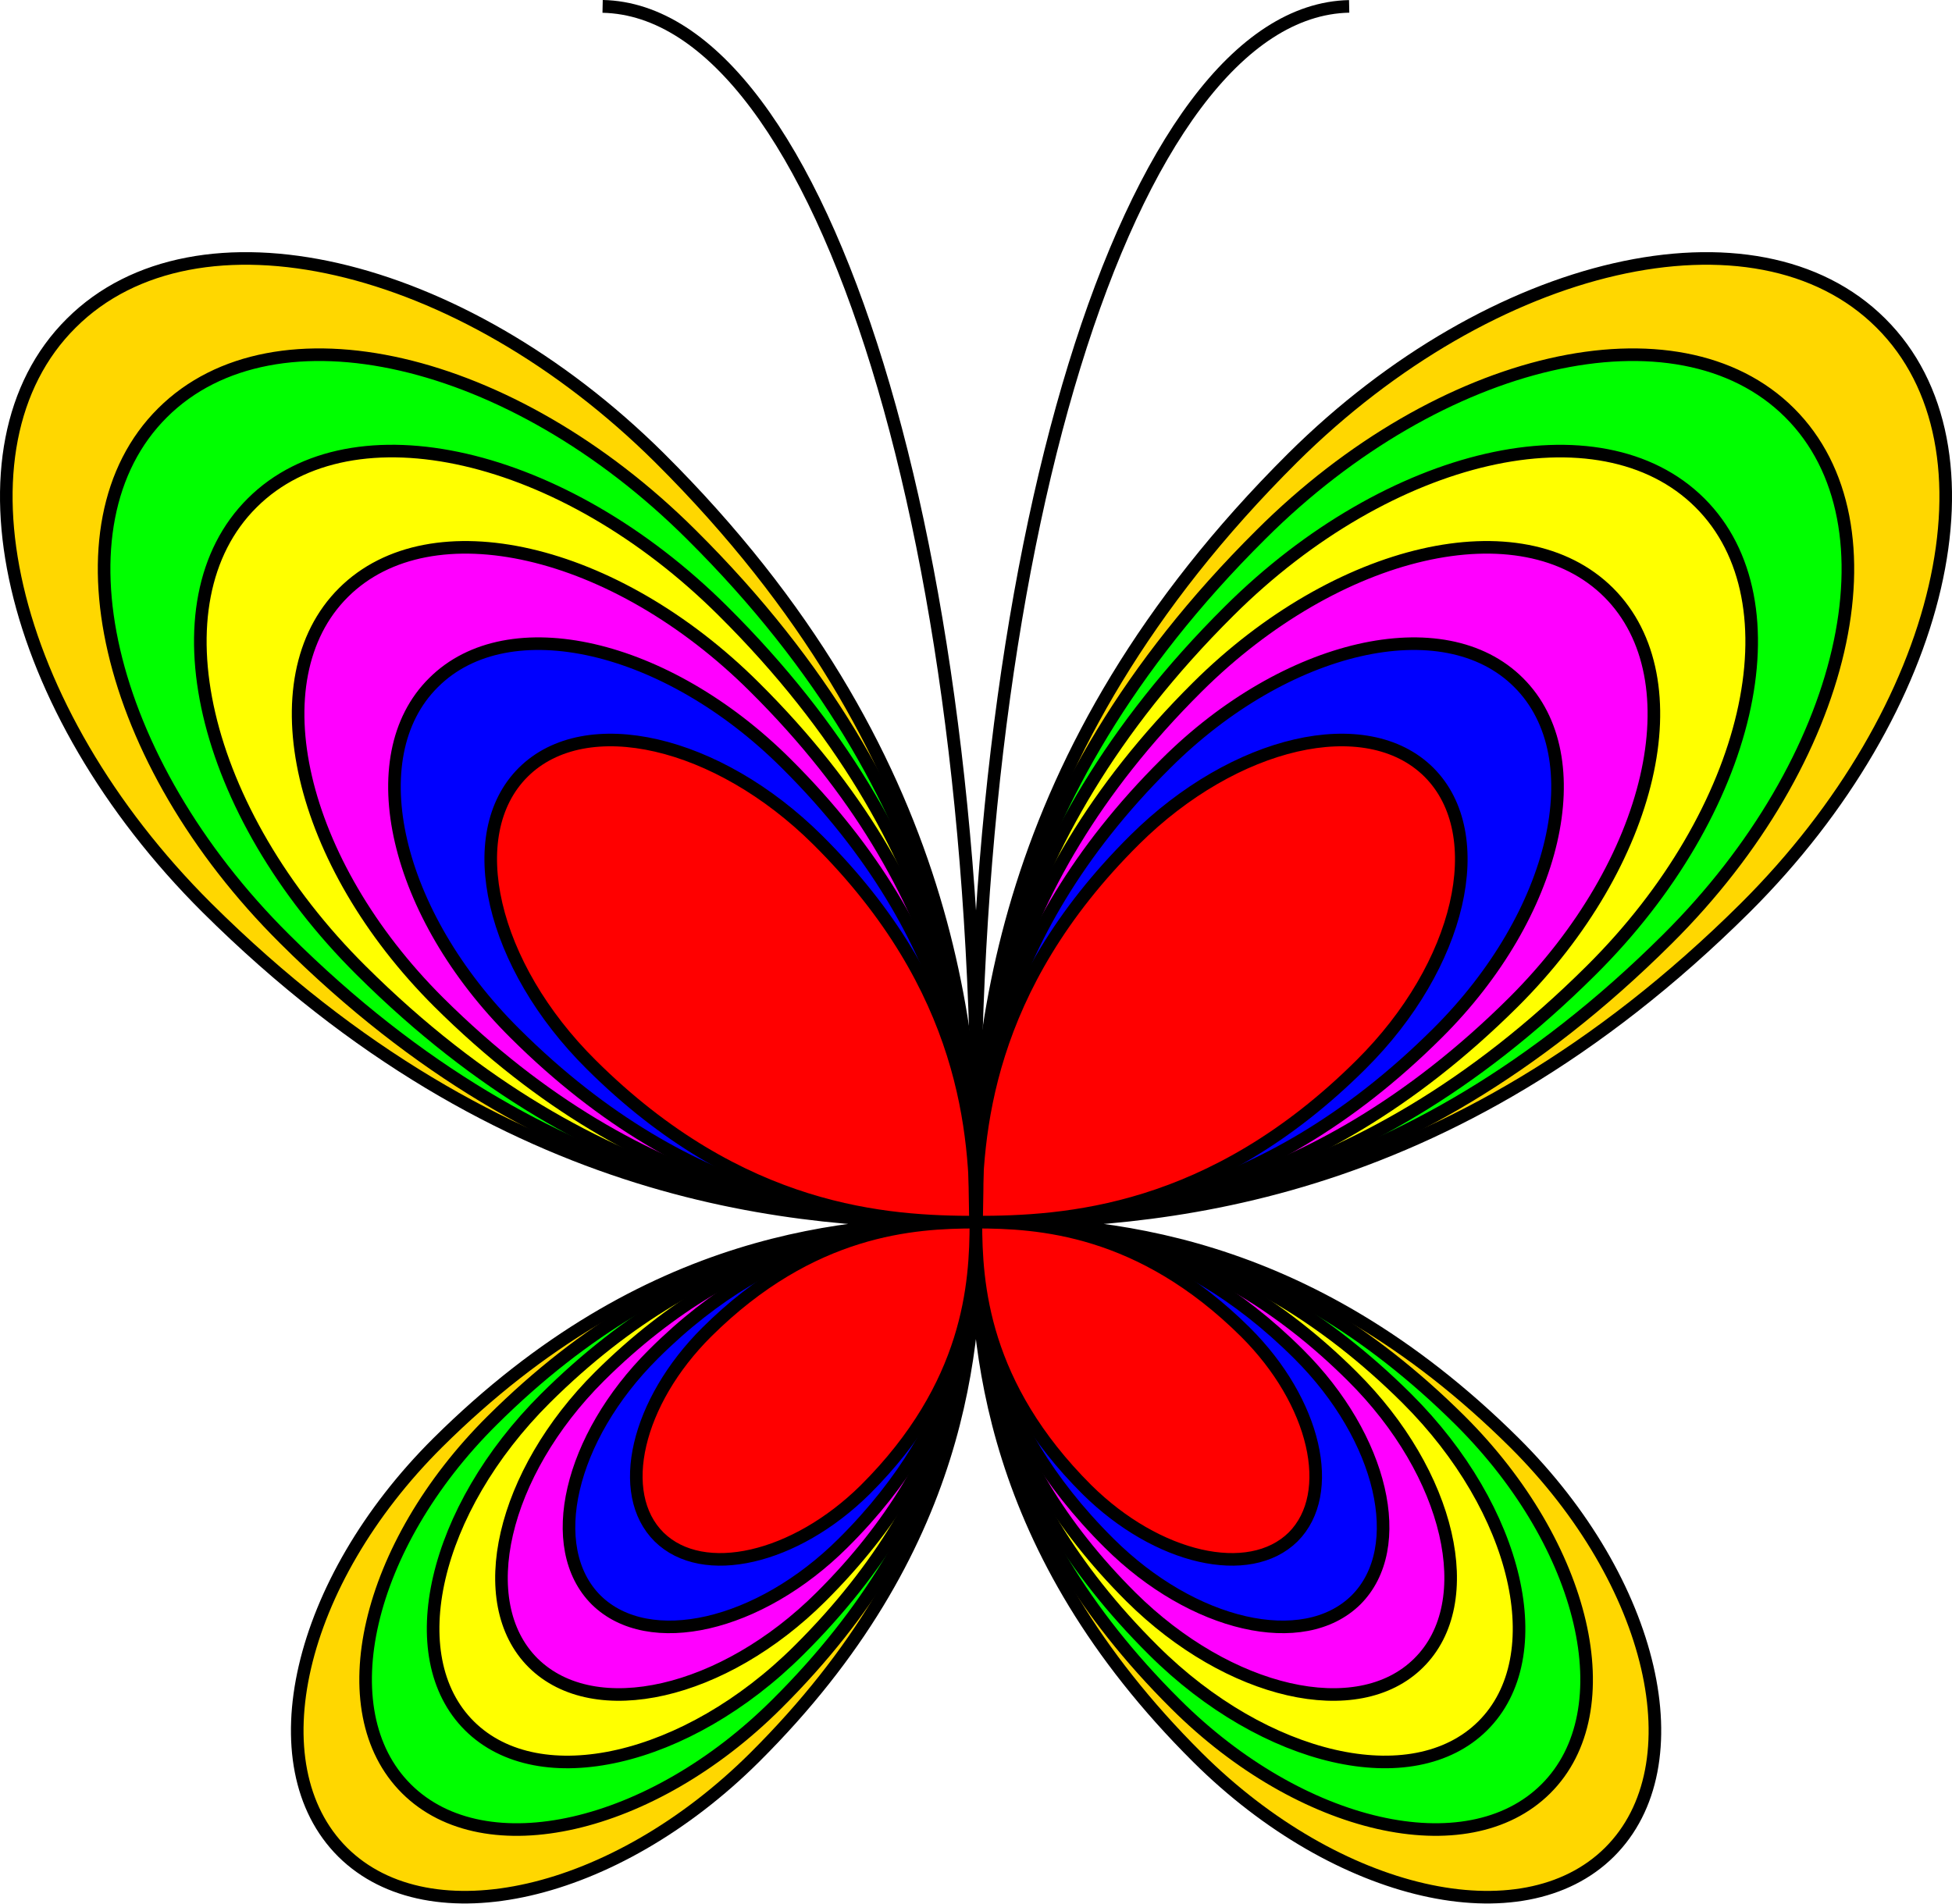
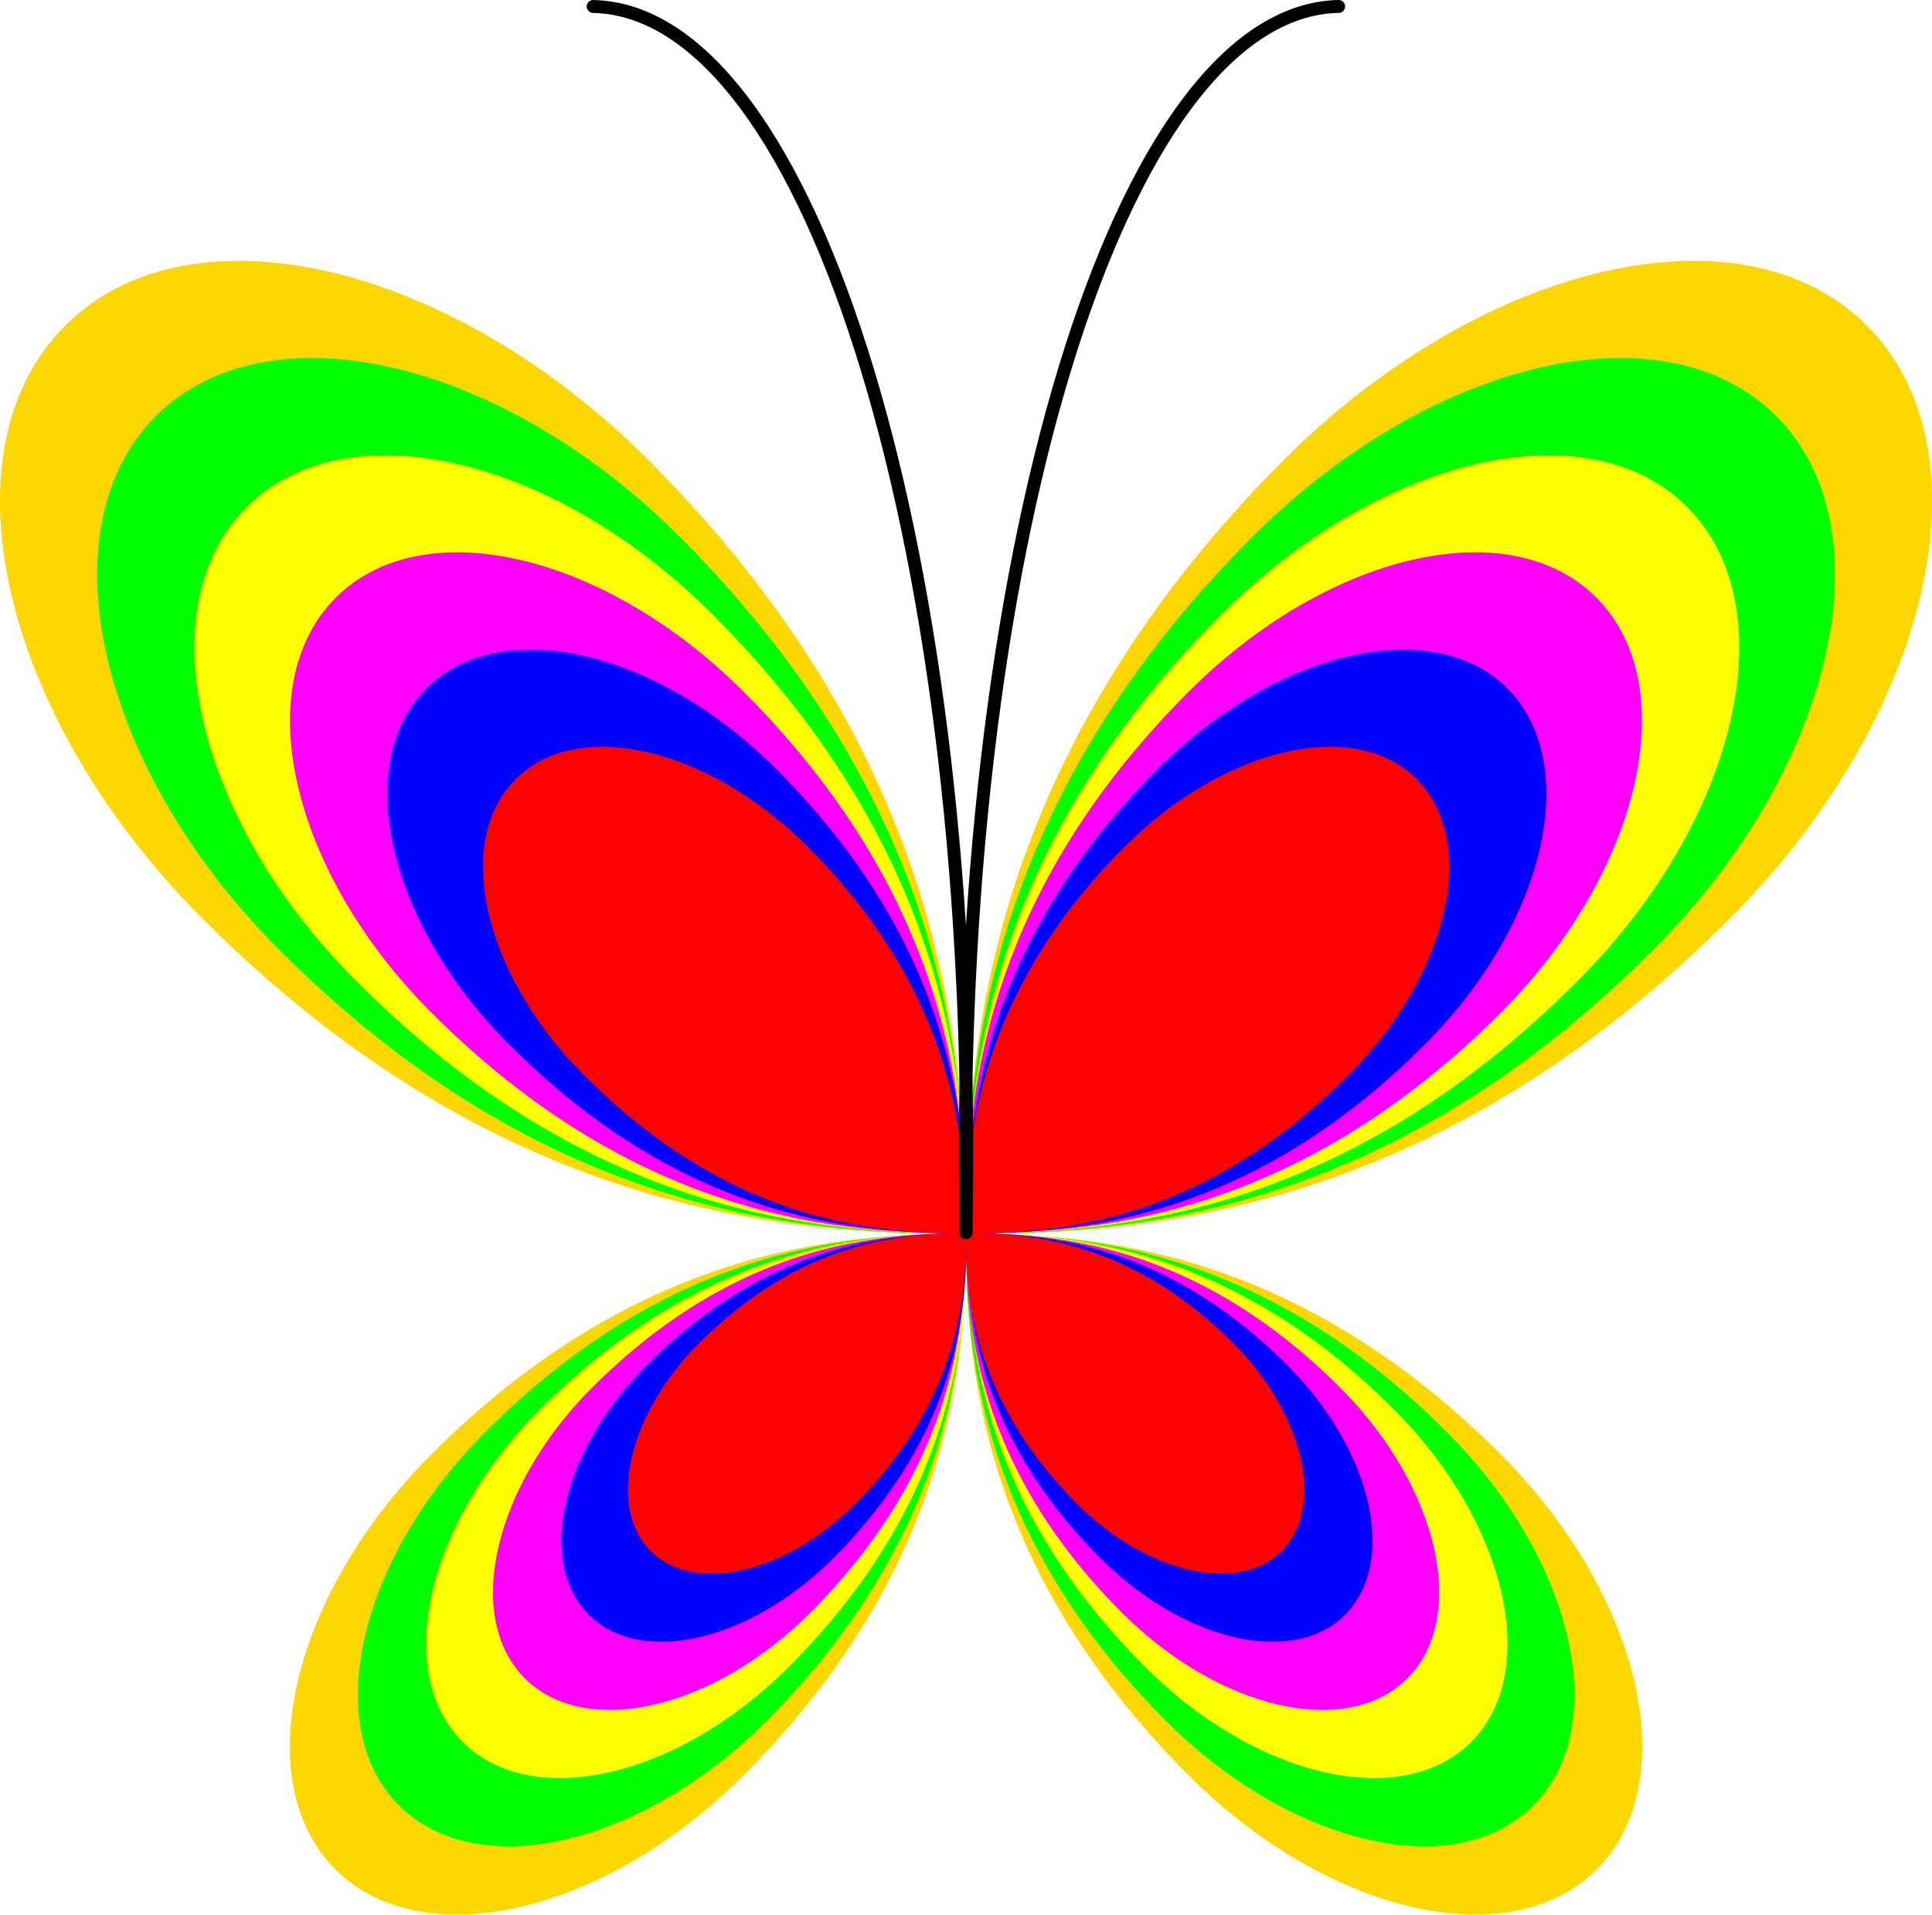
- <svg xmlns="http://www.w3.org/2000/svg" id="svg4969" height="52.789mm" viewBox="0 0 54.124 52.789" width="54.124mm" version="1.0">
-   <defs id="defs4971">
+ <svg xmlns="http://www.w3.org/2000/svg" viewBox="0 0 53.096 52.615" id="svg4178" height="52.615mm" width="53.096mm" version="1.0">
+   <defs id="defs4180">
    <clipPath id="clipEmfPath1" clipPathUnits="userSpaceOnUse">
-       <path id="path4974" d="m0.45 0.45h1165.7v900.85h-1165.7z" />
+       <path id="path4183" d="m 0.45,0.45 1151.19,0 0,900.853 -1151.19,0 z" />
    </clipPath>
+     <pattern y="0" x="0" height="6" width="6" patternUnits="userSpaceOnUse" id="EMFhbasepattern" />
  </defs>
-   <path id="path4979" stroke-linejoin="round" d="m0.825 0.825h1164.8v899.95h-1164.8z" clip-path="url(#clipEmfPath1)" transform="matrix(.28222 0 0 .28222 -138.96 -93.861)" stroke="#868686" stroke-width=".937px" fill="none" />
-   <path id="path4981" d="m27.059 33.904c0-4.868 0.476-12.943 8.784-21.208 5.545-5.503 12.847-7.186 16.308-3.736 3.461 3.439 1.778 10.699-3.757 16.213-8.318 8.265-16.435 8.731-21.335 8.731-4.889 0-13.006-0.466-21.324-8.731-5.535-5.513-7.228-12.773-3.757-16.213 3.461-3.45 10.763-1.767 16.308 3.736 8.307 8.265 8.773 16.34 8.773 21.208 0 3.408-0.317 9.048-6.138 14.837-3.884 3.863-8.996 5.027-11.419 2.625-2.423-2.413-1.249-7.493 2.635-11.355 5.821-5.778 11.493-6.106 14.922-6.106s9.112 0.328 14.932 6.106c3.884 3.863 5.059 8.943 2.635 11.355-2.423 2.402-7.535 1.238-11.419-2.625-5.821-5.789-6.149-11.429-6.149-14.837z" fill-rule="evenodd" fill="#ffd700" />
-   <path id="path4983" stroke-linejoin="round" d="m27.059 33.904c0-4.868 0.476-12.943 8.784-21.208 5.545-5.503 12.847-7.186 16.308-3.736 3.461 3.439 1.778 10.699-3.757 16.213-8.318 8.265-16.435 8.731-21.335 8.731-4.889 0-13.006-0.466-21.324-8.731-5.535-5.513-7.228-12.773-3.757-16.213 3.461-3.45 10.763-1.767 16.308 3.736 8.307 8.265 8.773 16.34 8.773 21.208 0 3.408-0.317 9.048-6.138 14.837-3.884 3.863-8.996 5.027-11.419 2.625-2.423-2.413-1.249-7.493 2.635-11.355 5.821-5.778 11.493-6.106 14.922-6.106s9.112 0.328 14.932 6.106c3.884 3.863 5.059 8.943 2.635 11.355-2.423 2.402-7.535 1.238-11.419-2.625-5.821-5.789-6.149-11.429-6.149-14.837" stroke="#000" stroke-width=".349px" fill="none" />
-   <path id="path4985" d="m27.059 33.904c0-4.392 0.423-11.652 7.905-19.081 4.974-4.963 11.546-6.477 14.657-3.376 3.111 3.101 1.598 9.641-3.386 14.594-7.472 7.44-14.763 7.863-19.176 7.863-4.402 0-11.694-0.423-19.165-7.863-4.984-4.953-6.508-11.493-3.386-14.594 3.111-3.101 9.673-1.587 14.657 3.376 7.482 7.429 7.895 14.689 7.895 19.081 0 3.069-0.286 8.149-5.524 13.356-3.482 3.471-8.085 4.519-10.265 2.349-2.18-2.169-1.122-6.741 2.371-10.212 5.238-5.207 10.34-5.492 13.419-5.492 3.09 0 8.191 0.286 13.43 5.492 3.482 3.471 4.551 8.043 2.371 10.212-2.18 2.169-6.784 1.122-10.265-2.349-5.239-5.207-5.535-10.287-5.535-13.356z" fill-rule="evenodd" fill="#0f0" />
-   <path id="path4987" stroke-linejoin="round" d="m27.059 33.904c0-4.392 0.423-11.652 7.905-19.081 4.974-4.963 11.546-6.477 14.657-3.376 3.111 3.101 1.598 9.641-3.386 14.594-7.472 7.44-14.763 7.863-19.176 7.863-4.402 0-11.694-0.423-19.165-7.863-4.984-4.953-6.508-11.493-3.386-14.594 3.111-3.101 9.673-1.587 14.657 3.376 7.482 7.429 7.895 14.689 7.895 19.081 0 3.069-0.286 8.149-5.524 13.356-3.482 3.471-8.085 4.519-10.265 2.349-2.18-2.169-1.122-6.741 2.371-10.212 5.238-5.207 10.34-5.492 13.419-5.492 3.09 0 8.191 0.286 13.43 5.492 3.482 3.471 4.551 8.043 2.371 10.212-2.18 2.169-6.784 1.122-10.265-2.349-5.239-5.207-5.535-10.287-5.535-13.356" stroke="#000" stroke-width=".349px" fill="none" />
-   <path id="path4989" d="m27.059 33.894c0-3.894 0.381-10.35 7.027-16.953 4.434-4.413 10.276-5.757 13.049-2.995 2.762 2.751 1.418 8.562-3.016 12.964-6.646 6.614-13.133 6.984-17.059 6.984-3.916 0-10.403-0.37-17.049-6.984-4.435-4.403-5.79-10.213-3.017-12.965 2.773-2.762 8.614-1.418 13.049 2.995 6.646 6.603 7.016 13.059 7.016 16.953 0 2.731-0.254 7.249-4.91 11.874-3.101 3.09-7.196 4.022-9.133 2.095-1.937-1.926-0.995-5.99 2.106-9.08 4.656-4.625 9.196-4.889 11.937-4.889 2.752 0 7.292 0.265 11.948 4.889 3.101 3.09 4.043 7.154 2.106 9.08-1.937 1.926-6.032 0.995-9.133-2.095-4.656-4.625-4.921-9.143-4.921-11.874z" fill-rule="evenodd" fill="#ff0" />
-   <path id="path4991" stroke-linejoin="round" d="m27.059 33.894c0-3.894 0.381-10.35 7.027-16.953 4.434-4.413 10.276-5.757 13.049-2.995 2.762 2.751 1.418 8.562-3.016 12.964-6.646 6.614-13.133 6.984-17.059 6.984-3.916 0-10.403-0.37-17.049-6.984-4.435-4.403-5.79-10.213-3.017-12.965 2.773-2.762 8.614-1.418 13.049 2.995 6.646 6.603 7.016 13.059 7.016 16.953 0 2.731-0.254 7.249-4.91 11.874-3.101 3.09-7.196 4.022-9.133 2.095-1.937-1.926-0.995-5.99 2.106-9.08 4.656-4.625 9.196-4.889 11.937-4.889 2.752 0 7.292 0.265 11.948 4.889 3.101 3.09 4.043 7.154 2.106 9.08-1.937 1.926-6.032 0.995-9.133-2.095-4.656-4.625-4.921-9.143-4.921-11.874" stroke="#000" stroke-width=".349px" fill="none" />
-   <path id="path4993" d="m27.059 33.894c0-3.408 0.328-9.059 6.138-14.837 3.884-3.863 8.985-5.037 11.408-2.624 2.413 2.413 1.238 7.492-2.635 11.355-5.81 5.778-11.482 6.106-14.911 6.106-3.418 0-9.09-0.328-14.9-6.106-3.873-3.863-5.059-8.943-2.635-11.355 2.423-2.413 7.524-1.238 11.398 2.624 5.821 5.778 6.138 11.429 6.138 14.837 0 2.392-0.222 6.339-4.297 10.393-2.709 2.699-6.276 3.513-7.979 1.831-1.693-1.683-0.868-5.249 1.841-7.948 4.074-4.043 8.043-4.276 10.435-4.276 2.403 0 6.371 0.233 10.435 4.276 2.72 2.699 3.545 6.265 1.841 7.948-1.693 1.683-5.26 0.868-7.979-1.831-4.064-4.053-4.297-8.001-4.297-10.393z" fill-rule="evenodd" fill="#f0f" />
-   <path id="path4995" stroke-linejoin="round" d="m27.059 33.894c0-3.408 0.328-9.059 6.138-14.837 3.884-3.863 8.985-5.037 11.408-2.624 2.413 2.413 1.238 7.492-2.635 11.355-5.81 5.778-11.482 6.106-14.911 6.106-3.418 0-9.09-0.328-14.9-6.106-3.873-3.863-5.059-8.943-2.635-11.355 2.423-2.413 7.524-1.238 11.398 2.624 5.821 5.778 6.138 11.429 6.138 14.837 0 2.392-0.222 6.339-4.297 10.393-2.709 2.699-6.276 3.513-7.979 1.831-1.693-1.683-0.868-5.249 1.841-7.948 4.074-4.043 8.043-4.276 10.435-4.276 2.403 0 6.371 0.233 10.435 4.276 2.72 2.699 3.545 6.265 1.841 7.948-1.693 1.683-5.26 0.868-7.979-1.831-4.064-4.053-4.297-8.001-4.297-10.393" stroke="#000" stroke-width=".349px" fill="none" />
-   <path id="path4997" d="m27.059 33.894c0-2.921 0.286-7.768 5.27-12.72 3.323-3.312 7.704-4.318 9.779-2.244 2.074 2.064 1.069 6.424-2.254 9.726-4.985 4.963-9.853 5.238-12.795 5.238-2.931 0-7.8-0.275-12.784-5.238-3.323-3.302-4.339-7.662-2.254-9.726 2.074-2.074 6.456-1.069 9.778 2.244 4.984 4.953 5.26 9.8 5.26 12.72 0 2.043-0.191 5.429-3.683 8.9-2.328 2.318-5.386 3.016-6.847 1.577-1.45-1.45-0.741-4.498 1.587-6.815 3.482-3.471 6.889-3.662 8.942-3.662 2.064 0 5.471 0.191 8.953 3.662 2.328 2.318 3.037 5.365 1.587 6.815-1.46 1.439-4.519 0.741-6.847-1.577-3.492-3.471-3.693-6.857-3.693-8.9z" fill-rule="evenodd" fill="#00f" />
-   <path id="path4999" stroke-linejoin="round" d="m27.059 33.894c0-2.921 0.286-7.768 5.27-12.72 3.323-3.312 7.704-4.318 9.779-2.244 2.074 2.064 1.069 6.424-2.254 9.726-4.985 4.963-9.853 5.238-12.795 5.238-2.931 0-7.8-0.275-12.784-5.238-3.323-3.302-4.339-7.662-2.254-9.726 2.074-2.074 6.456-1.069 9.778 2.244 4.984 4.953 5.26 9.8 5.26 12.72 0 2.043-0.191 5.429-3.683 8.9-2.328 2.318-5.386 3.016-6.847 1.577-1.45-1.45-0.741-4.498 1.587-6.815 3.482-3.471 6.889-3.662 8.942-3.662 2.064 0 5.471 0.191 8.953 3.662 2.328 2.318 3.037 5.365 1.587 6.815-1.46 1.439-4.519 0.741-6.847-1.577-3.492-3.471-3.693-6.857-3.693-8.9" stroke="#000" stroke-width=".349px" fill="none" />
-   <path id="path5001" d="m27.059 33.894c0-2.434 0.244-6.476 4.403-10.604 2.773-2.751 6.424-3.598 8.159-1.873 1.725 1.725 0.889 5.355-1.884 8.107-4.159 4.138-8.223 4.37-10.678 4.37-2.445 0-6.508-0.233-10.667-4.37-2.773-2.752-3.619-6.382-1.884-8.107 1.735-1.725 5.386-0.878 8.159 1.873 4.159 4.128 4.392 8.17 4.392 10.604 0 1.704-0.159 4.519-3.069 7.419-1.947 1.926-4.498 2.508-5.715 1.312-1.217-1.206-0.624-3.746 1.323-5.683 2.91-2.889 5.747-3.048 7.461-3.048 1.725 0 4.561 0.159 7.472 3.048 1.947 1.937 2.529 4.477 1.323 5.683-1.217 1.196-3.767 0.614-5.715-1.312-2.91-2.9-3.08-5.715-3.08-7.419z" fill-rule="evenodd" fill="#f00" />
-   <path id="path5003" stroke-linejoin="round" d="m27.059 33.894c0-2.434 0.244-6.476 4.403-10.604 2.773-2.751 6.424-3.598 8.159-1.873 1.725 1.725 0.889 5.355-1.884 8.107-4.159 4.138-8.223 4.37-10.678 4.37-2.445 0-6.508-0.233-10.667-4.37-2.773-2.752-3.619-6.382-1.884-8.107 1.735-1.725 5.386-0.878 8.159 1.873 4.159 4.128 4.392 8.17 4.392 10.604 0 1.704-0.159 4.519-3.069 7.419-1.947 1.926-4.498 2.508-5.715 1.312-1.217-1.206-0.624-3.746 1.323-5.683 2.91-2.889 5.747-3.048 7.461-3.048 1.725 0 4.561 0.159 7.472 3.048 1.947 1.937 2.529 4.477 1.323 5.683-1.217 1.196-3.767 0.614-5.715-1.312-2.91-2.9-3.08-5.715-3.08-7.419" stroke="#000" stroke-width=".349px" fill="none" />
-   <path id="path5005" stroke-linejoin="round" d="m27.048 33.873c-0.391-18.478 4.254-33.569 10.361-33.696" stroke="#000" stroke-width=".349px" fill="none" />
-   <path id="path5007" stroke-linejoin="round" d="m27.075 33.873c0.386-18.483-4.249-33.569-10.366-33.696" stroke="#000" stroke-width=".355px" fill="none" />
+   <path transform="matrix(0.2822222,0,0,0.2822222,-135.3501,-93.86138)" id="path4188" d="m 0.825,0.825 1150.295,0 0,899.953 -1150.295,0 z" clip-path="url(#clipEmfPath1)" style="fill:none;stroke:#868686;stroke-width:0.937px;stroke-linecap:butt;stroke-linejoin:round;stroke-miterlimit:4;stroke-dasharray:none;stroke-opacity:1" />
+   <path id="path4190" d="m 26.545,33.905 c 0,-4.868 0.466,-12.943 8.678,-21.208 5.471,-5.503 12.678,-7.186 16.096,-3.736 3.418,3.439 1.757,10.699 -3.715,16.213 -8.212,8.265 -16.213,8.731 -21.06,8.731 -4.836,0 -12.847,-0.466 -21.049,-8.731 -5.471,-5.513 -7.144,-12.773 -3.715,-16.213 3.418,-3.45 10.625,-1.767 16.096,3.736 8.212,8.265 8.667,16.34 8.667,21.208 0,3.408 -0.318,9.048 -6.064,14.837 -3.831,3.863 -8.879,5.027 -11.271,2.625 -2.392,-2.413 -1.227,-7.493 2.604,-11.355 5.746,-5.778 11.355,-6.106 14.731,-6.106 3.387,0 8.996,0.328 14.742,6.106 3.831,3.863 4.995,8.942 2.603,11.355 -2.392,2.402 -7.44,1.238 -11.271,-2.625 -5.746,-5.789 -6.075,-11.429 -6.075,-14.837 z" style="fill:#ffd700;fill-opacity:1;fill-rule:evenodd;stroke:none" />
+   <path id="path4192" d="m 26.545,33.905 c 0,-4.392 0.423,-11.652 7.799,-19.081 4.921,-4.963 11.408,-6.477 14.488,-3.376 3.069,3.101 1.577,9.641 -3.344,14.594 -7.387,7.44 -14.583,7.863 -18.943,7.863 -4.349,0 -11.546,-0.423 -18.933,-7.863 -4.921,-4.953 -6.424,-11.493 -3.344,-14.594 3.08,-3.101 9.567,-1.587 14.488,3.376 7.376,7.429 7.789,14.689 7.789,19.081 0,3.069 -0.286,8.149 -5.45,13.356 -3.45,3.471 -7.99,4.519 -10.138,2.349 -2.159,-2.169 -1.111,-6.741 2.339,-10.213 5.164,-5.207 10.212,-5.492 13.249,-5.492 3.048,0 8.096,0.286 13.26,5.492 3.45,3.471 4.498,8.043 2.339,10.213 -2.148,2.169 -6.688,1.122 -10.138,-2.349 -5.164,-5.207 -5.461,-10.287 -5.461,-13.356 z" style="fill:#00ff00;fill-opacity:1;fill-rule:evenodd;stroke:none" />
+   <path id="path4194" d="m 26.566,33.894 c 0,-3.894 0.371,-10.35 6.942,-16.953 4.371,-4.413 10.138,-5.757 12.869,-2.995 2.73,2.751 1.407,8.561 -2.974,12.964 -6.561,6.614 -12.964,6.984 -16.837,6.984 -3.863,0 -10.265,-0.37 -16.827,-6.984 -4.381,-4.402 -5.715,-10.213 -2.974,-12.964 2.731,-2.762 8.498,-1.418 12.869,2.995 6.572,6.603 6.932,13.059 6.932,16.953 0,2.731 -0.254,7.249 -4.847,11.874 -3.058,3.09 -7.101,4.022 -9.016,2.095 -1.915,-1.926 -0.984,-5.99 2.085,-9.08 4.593,-4.625 9.08,-4.889 11.779,-4.889 2.709,0 7.196,0.265 11.789,4.889 3.058,3.09 3.99,7.154 2.085,9.08 -1.915,1.926 -5.958,0.995 -9.016,-2.095 -4.593,-4.625 -4.858,-9.143 -4.858,-11.874 z" style="fill:#ffff00;fill-opacity:1;fill-rule:evenodd;stroke:none" />
+   <path id="path4196" d="m 26.545,33.894 c 0,-3.408 0.328,-9.059 6.075,-14.837 3.831,-3.863 8.868,-5.037 11.26,-2.624 2.392,2.413 1.228,7.492 -2.593,11.355 -5.746,5.778 -11.355,6.106 -14.742,6.106 -3.376,0 -8.985,-0.328 -14.731,-6.106 -3.831,-3.863 -4.995,-8.942 -2.593,-11.355 2.392,-2.413 7.429,-1.238 11.26,2.624 5.746,5.778 6.064,11.429 6.064,14.837 0,2.392 -0.222,6.339 -4.244,10.393 -2.677,2.699 -6.212,3.513 -7.884,1.831 -1.672,-1.683 -0.857,-5.249 1.82,-7.948 4.021,-4.043 7.948,-4.276 10.308,-4.276 2.371,0 6.297,0.233 10.318,4.276 2.677,2.699 3.492,6.265 1.82,7.948 -1.672,1.683 -5.207,0.868 -7.884,-1.831 -4.021,-4.053 -4.254,-8.001 -4.254,-10.393 z" style="fill:#ff00ff;fill-opacity:1;fill-rule:evenodd;stroke:none" />
+   <path id="path4198" d="m 26.566,33.894 c 0,-2.921 0.286,-7.768 5.207,-12.72 3.281,-3.312 7.609,-4.318 9.662,-2.244 2.042,2.064 1.048,6.424 -2.233,9.726 -4.921,4.963 -9.726,5.238 -12.636,5.238 -2.9,0 -7.704,-0.275 -12.625,-5.238 -3.281,-3.302 -4.286,-7.662 -2.233,-9.726 2.053,-2.074 6.381,-1.069 9.662,2.244 4.921,4.953 5.196,9.8 5.196,12.72 0,2.043 -0.191,5.429 -3.64,8.9 -2.296,2.318 -5.323,3.016 -6.752,1.577 -1.439,-1.45 -0.741,-4.498 1.556,-6.815 3.45,-3.471 6.815,-3.662 8.837,-3.662 2.032,0 5.397,0.191 8.847,3.662 2.296,2.318 2.995,5.365 1.556,6.815 -1.429,1.439 -4.455,0.741 -6.762,-1.577 -3.439,-3.471 -3.641,-6.857 -3.641,-8.9 z" style="fill:#0000ff;fill-opacity:1;fill-rule:evenodd;stroke:none" />
+   <path id="path4200" d="m 26.545,33.894 c 0,-2.434 0.233,-6.476 4.339,-10.604 2.741,-2.751 6.339,-3.598 8.053,-1.873 1.704,1.725 0.879,5.355 -1.862,8.107 -4.106,4.138 -8.107,4.37 -10.53,4.37 -2.413,0 -6.424,-0.233 -10.519,-4.37 -2.741,-2.752 -3.577,-6.382 -1.863,-8.107 1.714,-1.725 5.313,-0.878 8.054,1.873 4.106,4.128 4.328,8.17 4.328,10.604 0,1.704 -0.159,4.519 -3.027,7.419 -1.915,1.926 -4.445,2.508 -5.641,1.312 -1.196,-1.206 -0.614,-3.746 1.302,-5.683 2.878,-2.889 5.672,-3.048 7.365,-3.048 1.693,0 4.498,0.159 7.376,3.048 1.915,1.937 2.498,4.477 1.302,5.683 -1.196,1.196 -3.725,0.614 -5.641,-1.312 -2.868,-2.9 -3.037,-5.715 -3.037,-7.419 z" style="fill:#ff0000;fill-opacity:1;fill-rule:evenodd;stroke:none" />
+   <path id="path4202" d="M 26.551,33.873 C 26.164,15.39 30.752,0.304 36.789,0.177" style="fill:none;stroke:#000000;stroke-width:0.355px;stroke-linecap:round;stroke-linejoin:round;stroke-miterlimit:4;stroke-dasharray:none;stroke-opacity:1" />
+   <path id="path4204" d="m 26.545,33.873 c 0.381,-18.483 -4.201,-33.568 -10.244,-33.695" style="fill:none;stroke:#000000;stroke-width:0.355px;stroke-linecap:round;stroke-linejoin:round;stroke-miterlimit:4;stroke-dasharray:none;stroke-opacity:1" />
</svg>
